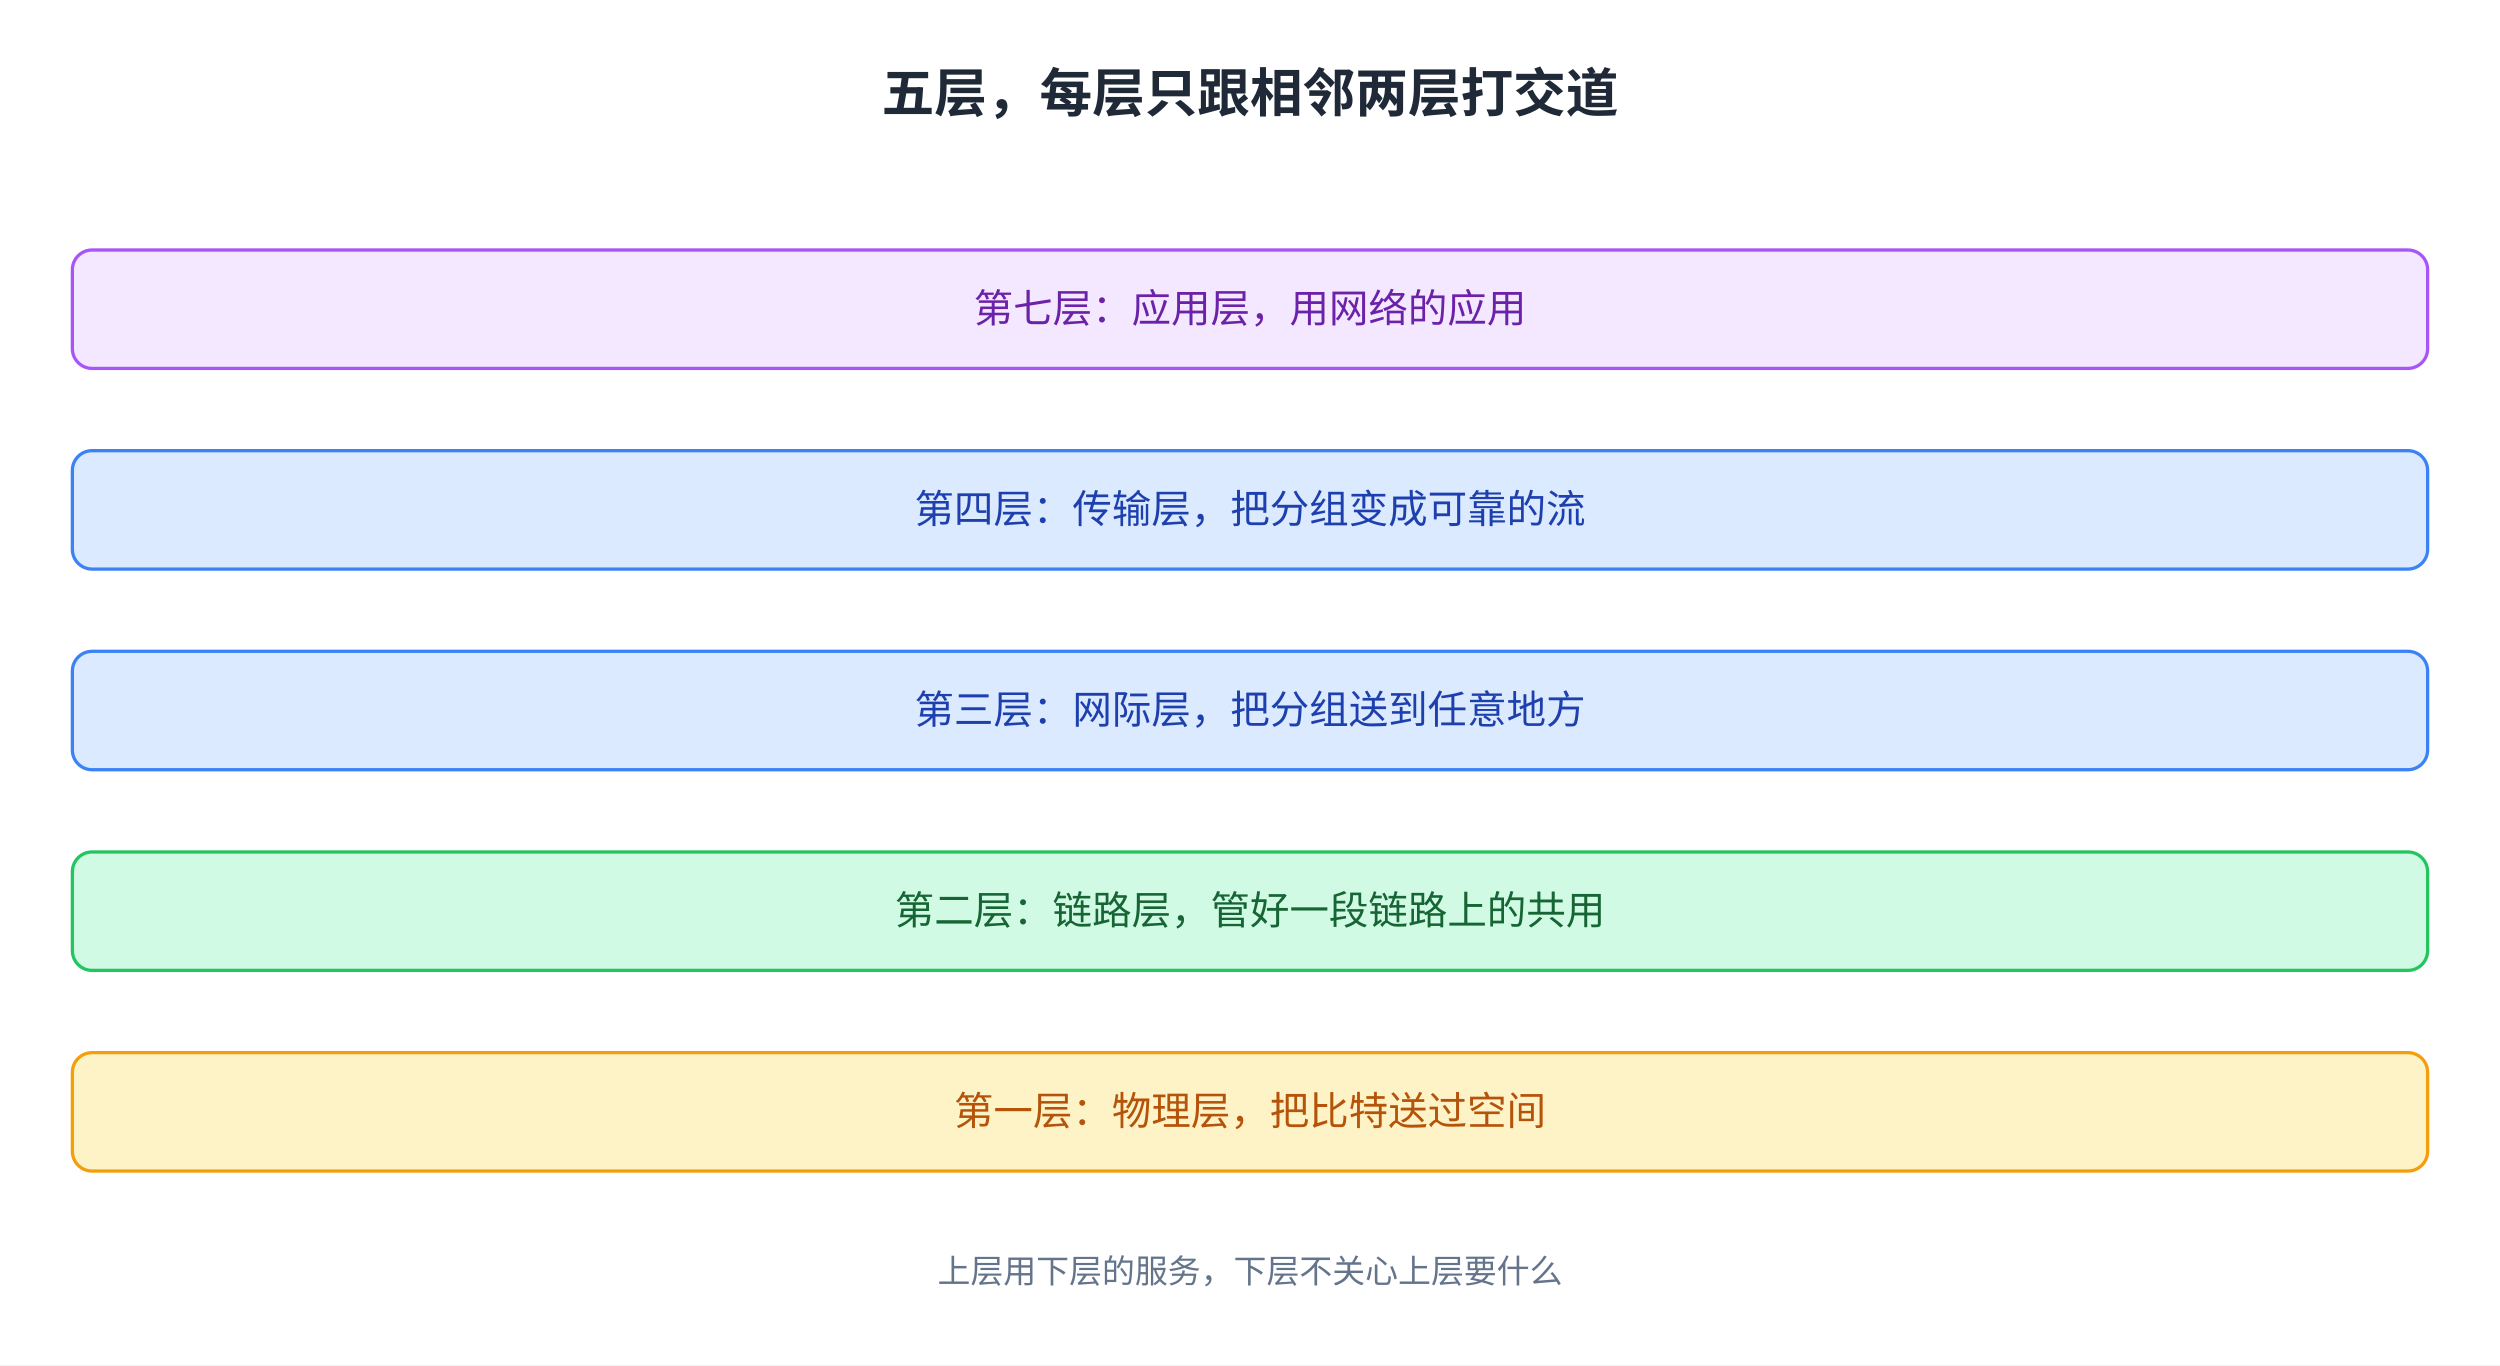
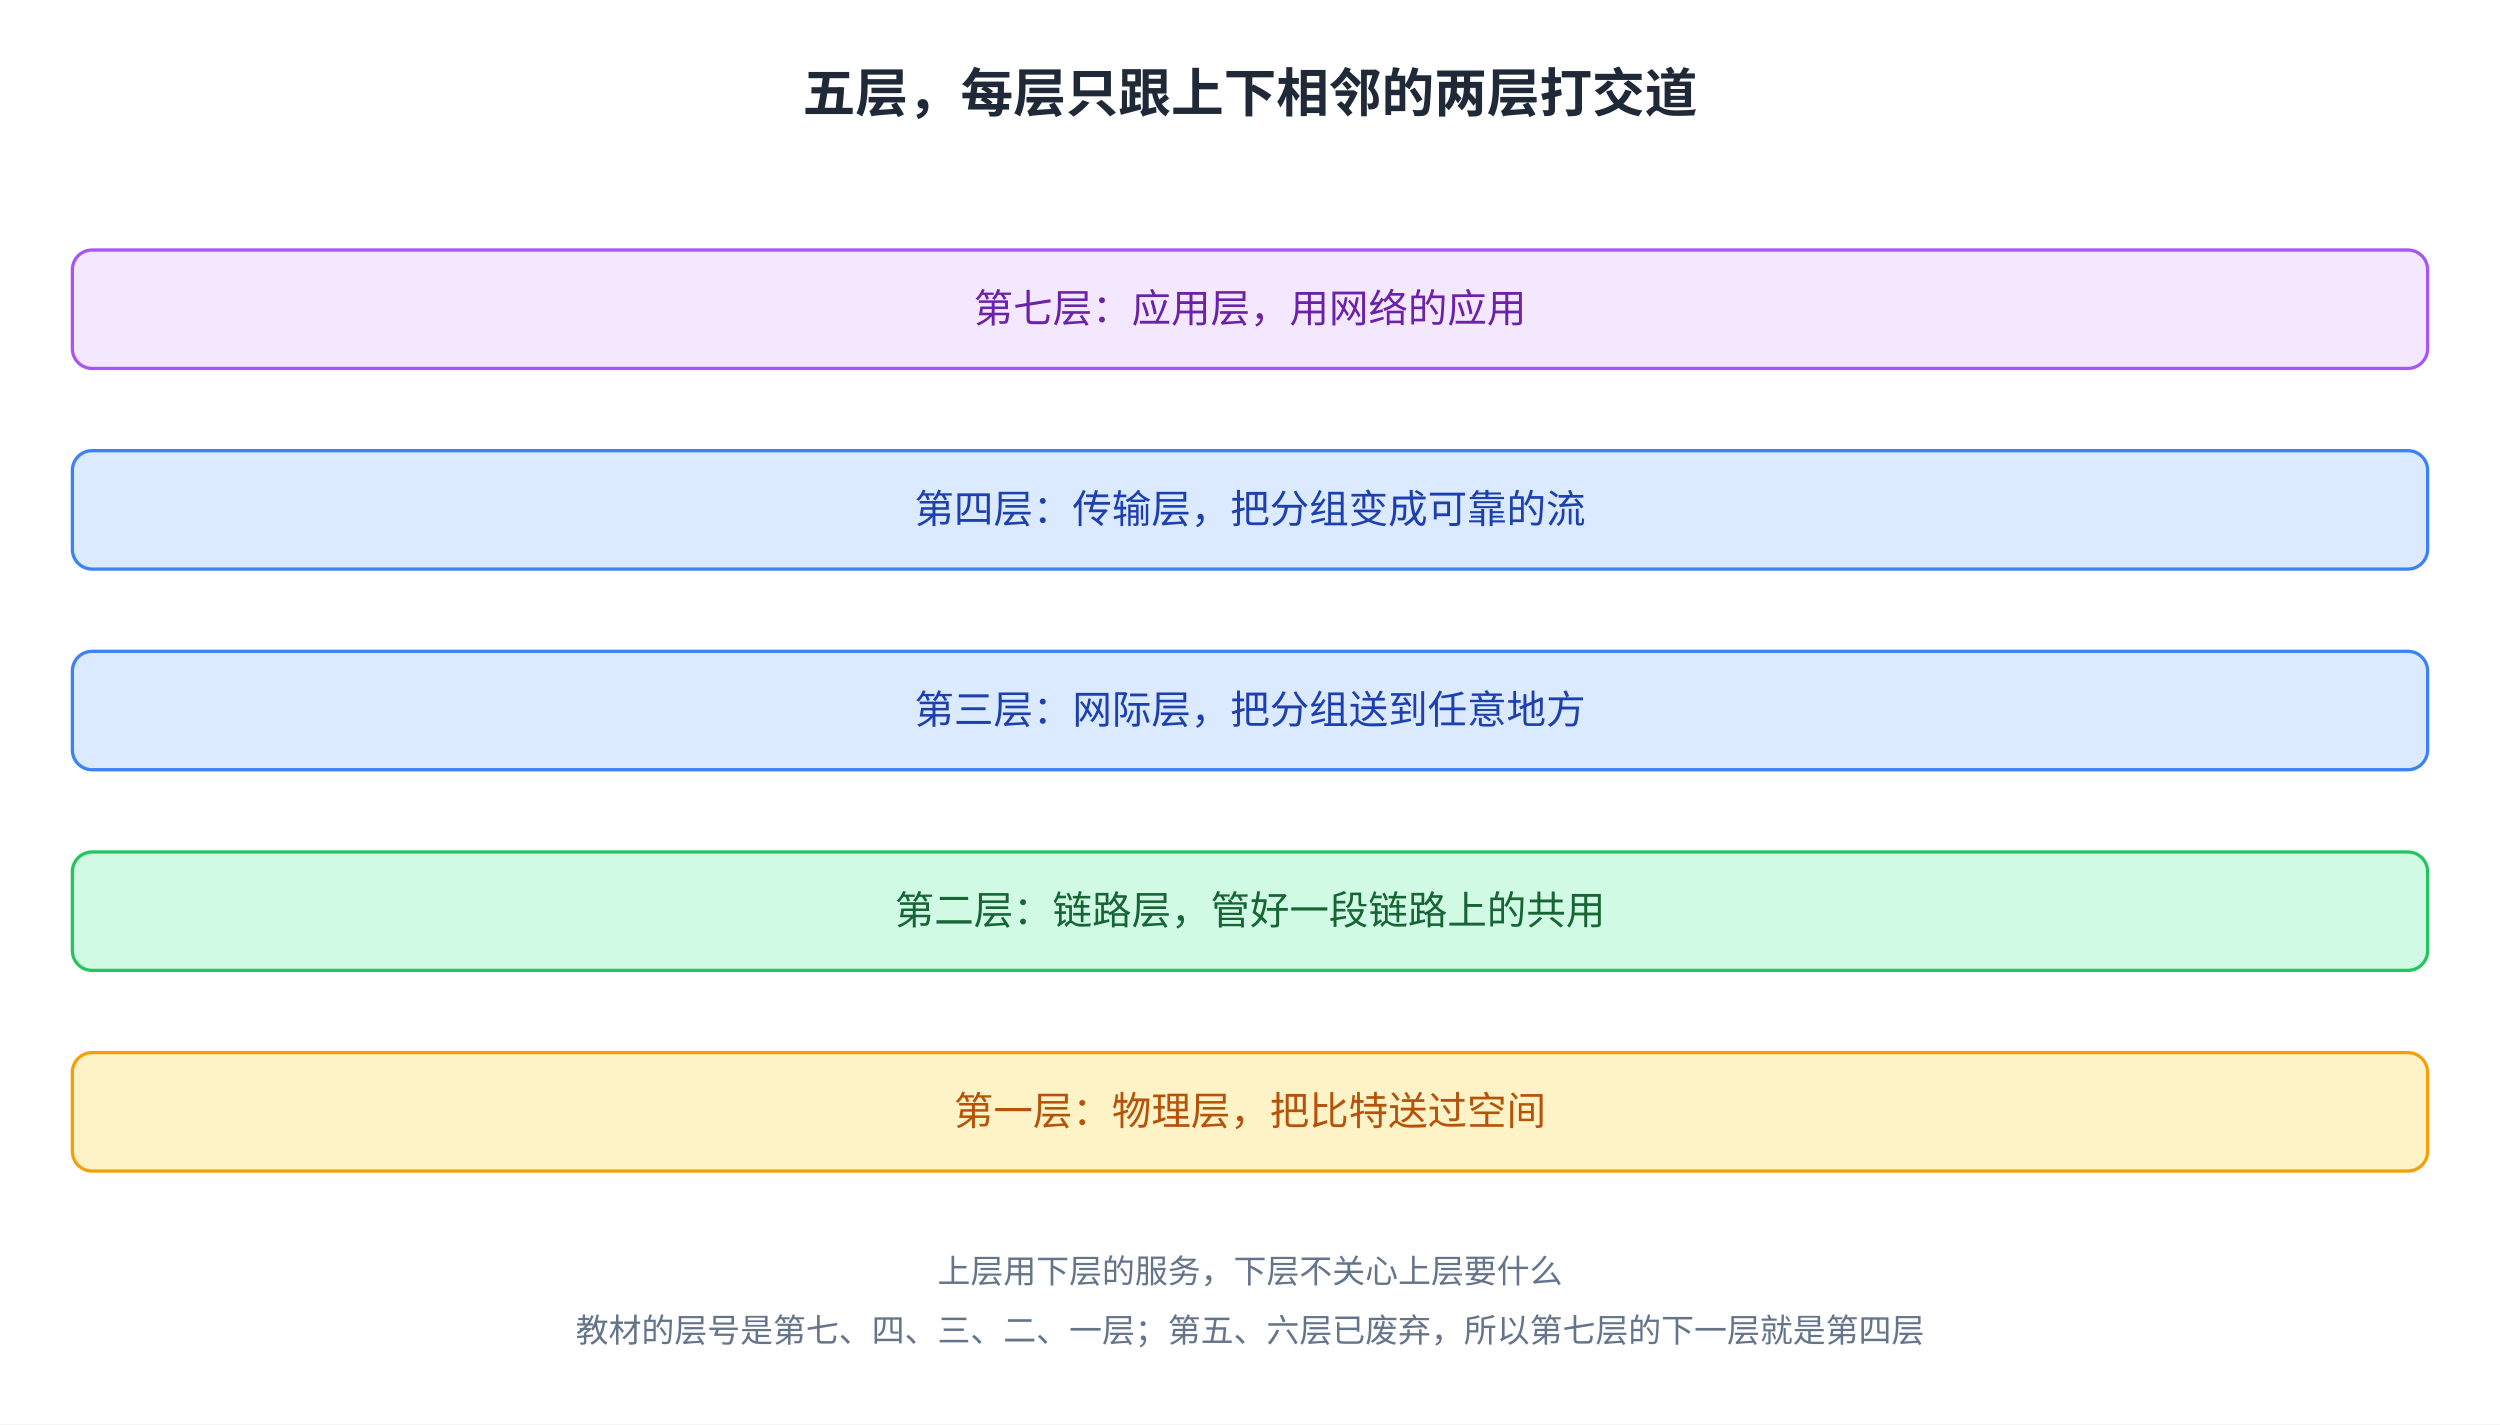
- <svg xmlns="http://www.w3.org/2000/svg" viewBox="0 0 760 415" width="760" height="415" role="img" aria-labelledby="fig-layers-6-title fig-layers-6-desc">
+ <svg xmlns="http://www.w3.org/2000/svg" viewBox="0 0 760 433" width="760" height="433" role="img" aria-labelledby="fig-layers-6-title fig-layers-6-desc">
  <defs>
    <style>
      text { font-family: 'PingFang SC', 'Microsoft YaHei', 'Noto Sans CJK SC', system-ui, sans-serif; }
    </style>
  </defs>
-   <rect x="0" y="0" width="760" height="415" fill="#ffffff" />
-   <text x="380" y="34" font-size="16" font-weight="600" fill="#1f2937" text-anchor="middle">五层，每层只跟相邻两层打交道</text>
+   <rect x="0" y="0" width="760" height="433" fill="#ffffff" />
+   <text x="380" y="34" font-size="16" font-weight="600" fill="#1f2937" text-anchor="middle">五层，每层只跟上下相邻的两层打交道</text>
  <rect x="22" y="76" width="716" height="36" rx="6" fill="#f3e8ff" stroke="#a855f7" />
  <text x="380" y="98" font-size="12" fill="#6b21a8" text-anchor="middle">第七层：应用层，用网络的应用</text>
  <rect x="22" y="137" width="716" height="36" rx="6" fill="#dbeafe" stroke="#3b82f6" />
  <text x="380" y="159" font-size="12" fill="#1e40af" text-anchor="middle">第四层：传输层，把分组变成可靠的流</text>
  <rect x="22" y="198" width="716" height="36" rx="6" fill="#dbeafe" stroke="#3b82f6" />
  <text x="380" y="220" font-size="12" fill="#1e40af" text-anchor="middle">第三层：网际层，把分组送到任意地方</text>
  <rect x="22" y="259" width="716" height="36" rx="6" fill="#d1fae5" stroke="#22c55e" />
  <text x="380" y="281" font-size="12" fill="#166534" text-anchor="middle">第二层：链路层，管好一段链路上的共用</text>
  <rect x="22" y="320" width="716" height="36" rx="6" fill="#fef3c7" stroke="#f59e0b" />
  <text x="380" y="342" font-size="12" fill="#b45309" text-anchor="middle">第一层：物理层，把比特送过空间</text>
  <text x="380" y="390" font-size="10" fill="#64748b" text-anchor="middle">上层用下层的服务，下层不关心上层要什么</text>
+   <text x="380" y="408" font-size="10" fill="#64748b" text-anchor="middle">教材的层号是第七、四、三、二、一层；第五、六层已废弃，所以第七层的下一层就是第四层</text>
</svg>
